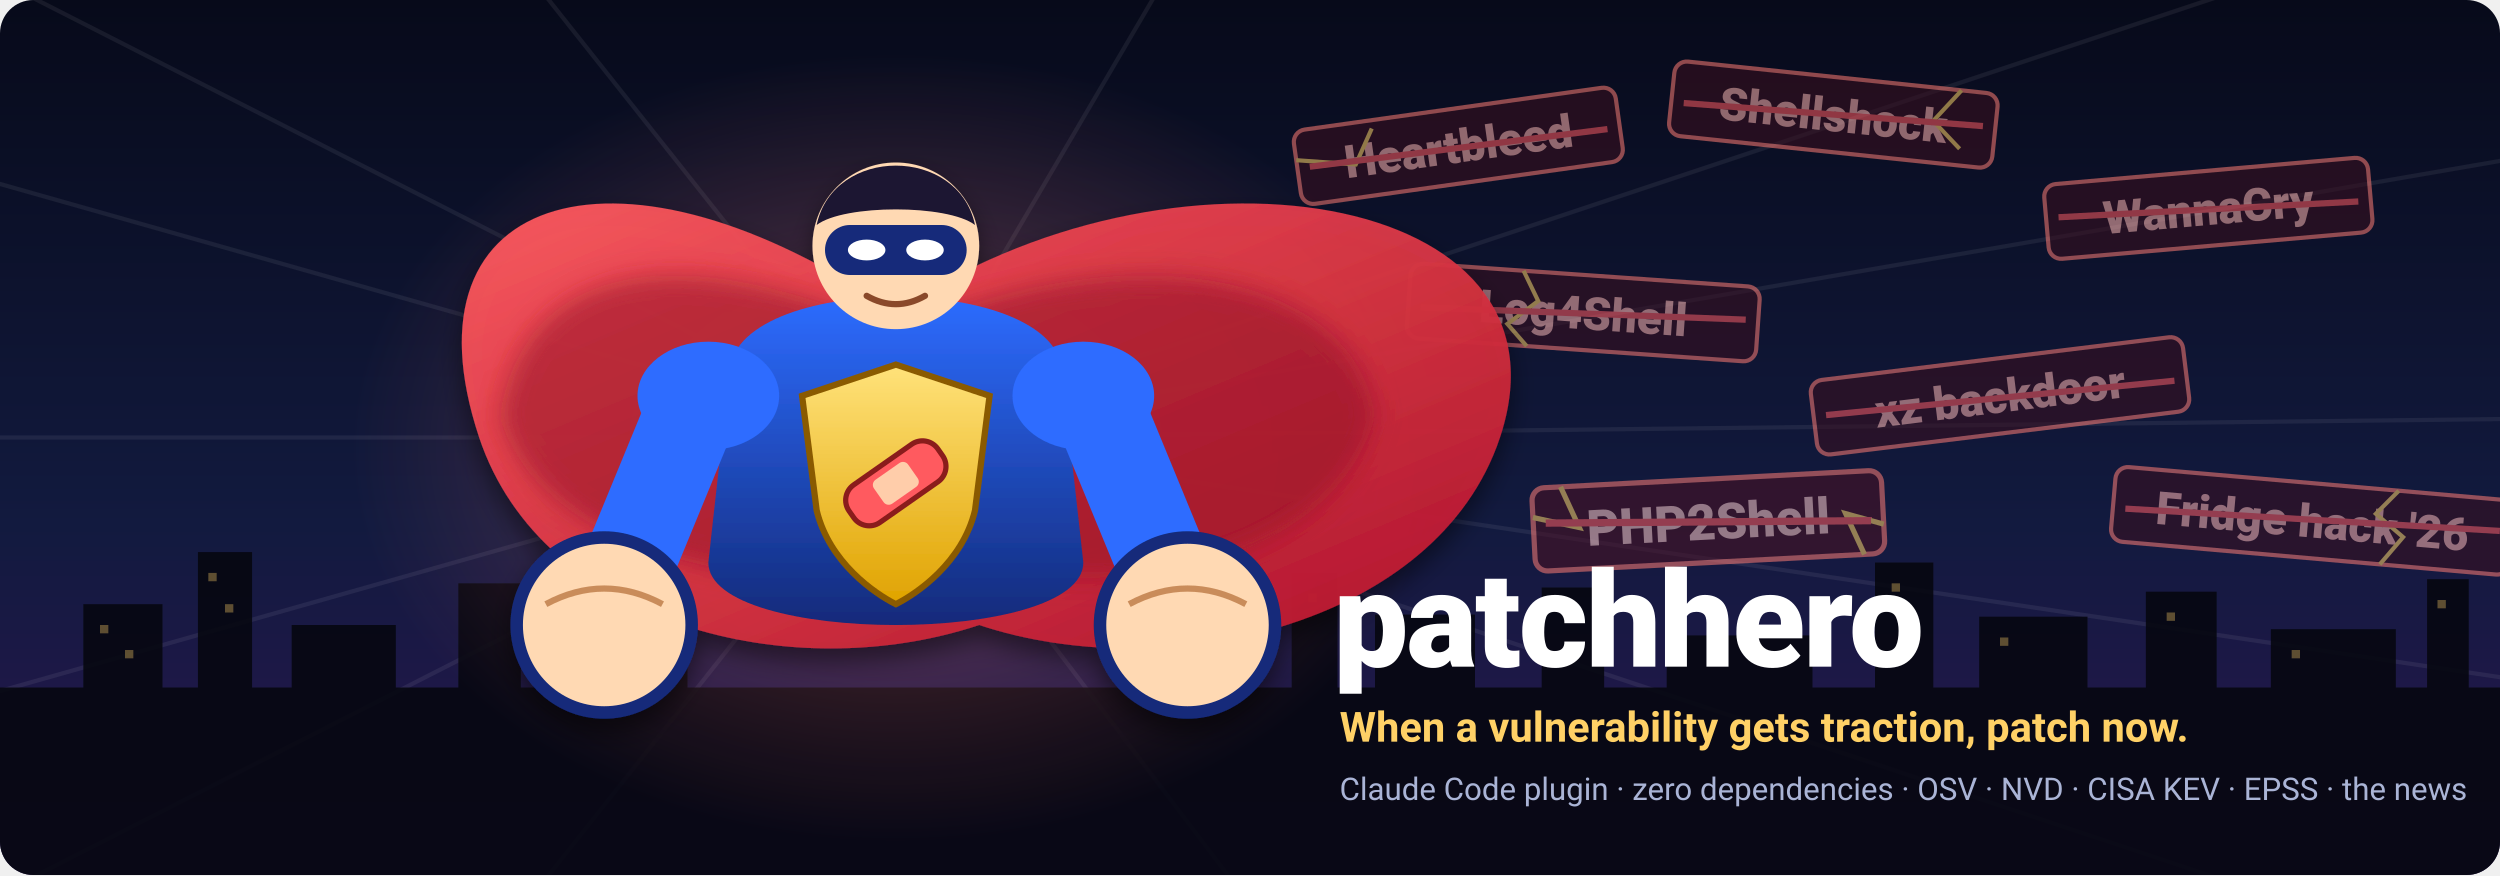
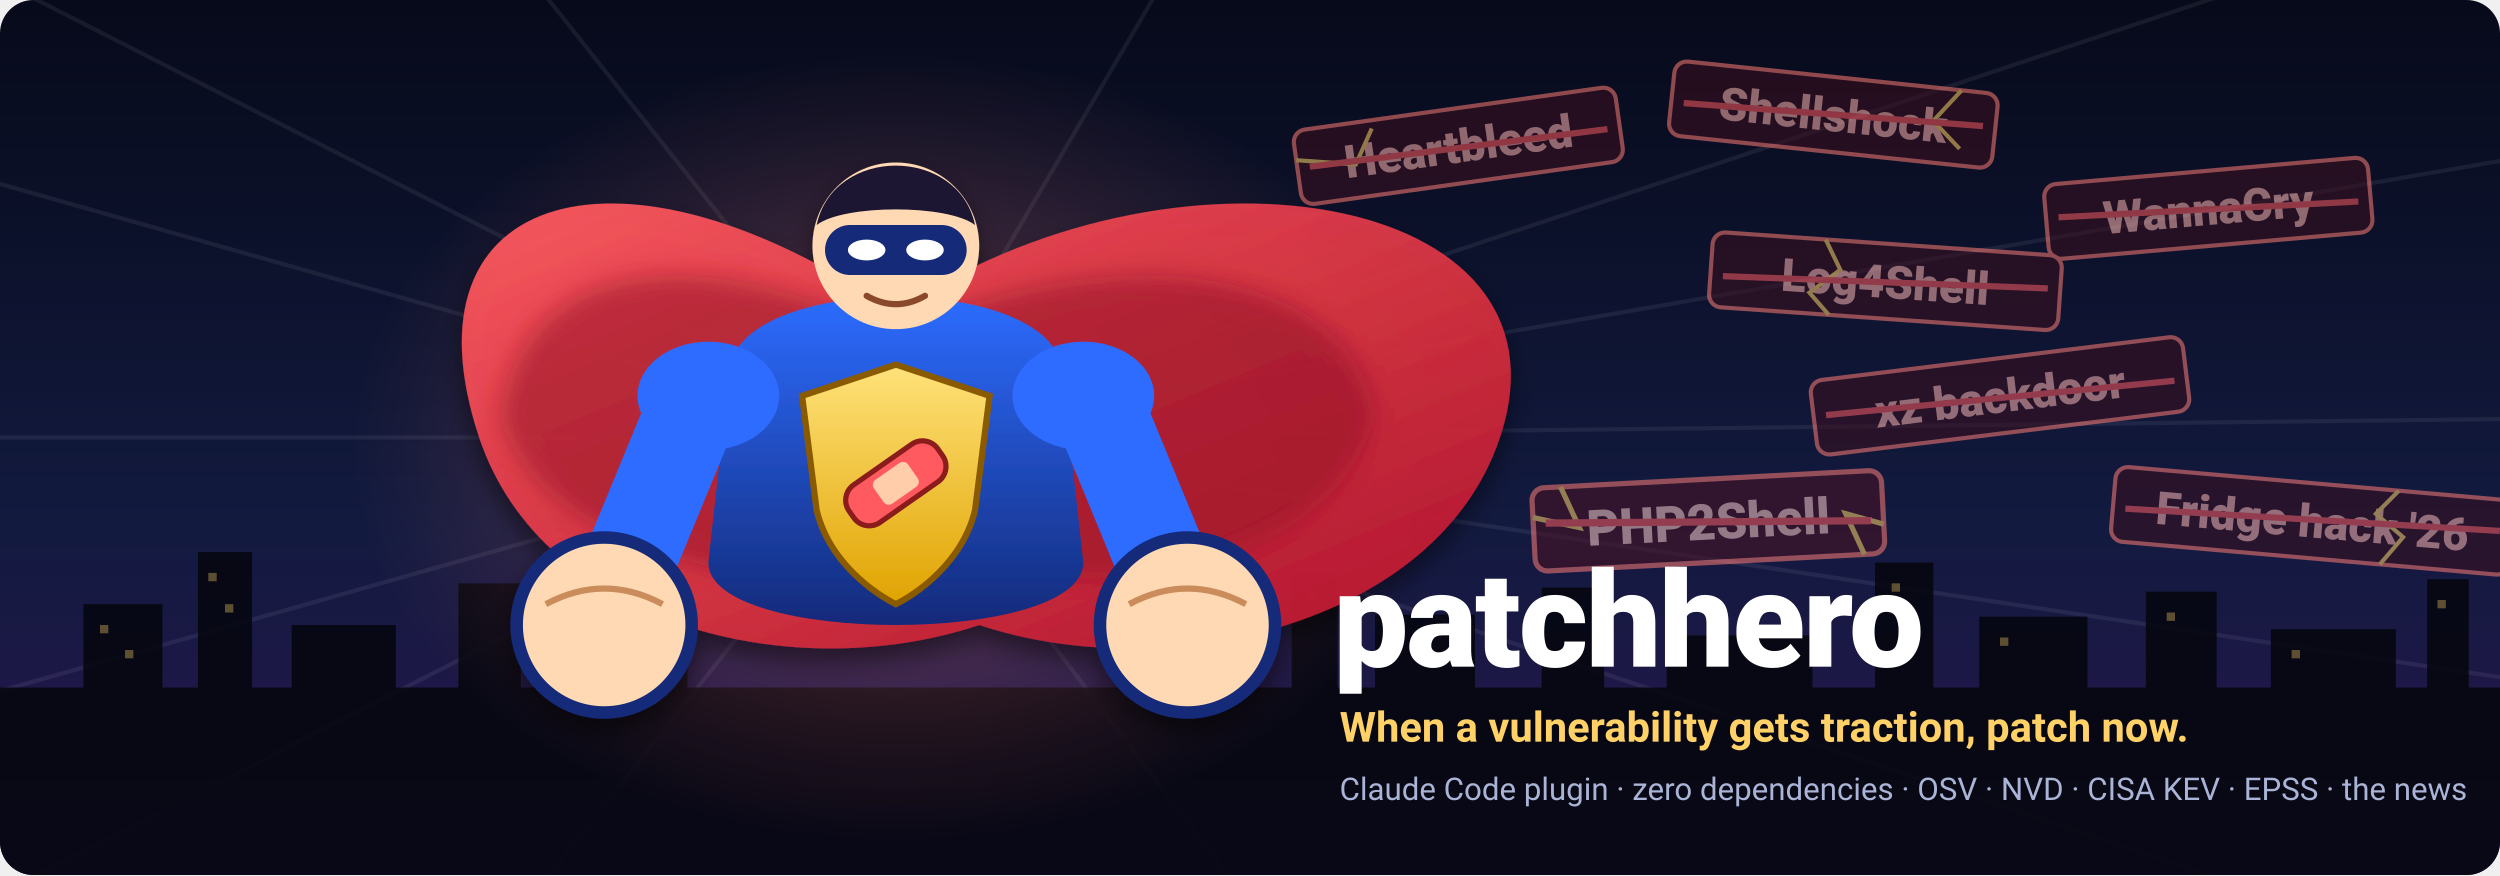
<svg xmlns="http://www.w3.org/2000/svg" width="1200" height="420" viewBox="0 0 1200 420" font-family="ui-sans-serif, -apple-system, 'Segoe UI', Roboto, Helvetica, Arial, sans-serif">
  <defs>
    <linearGradient id="sky" x1="0" y1="0" x2="0" y2="1">
      <stop offset="0" stop-color="#070a1a" />
      <stop offset="0.6" stop-color="#121a3f" />
      <stop offset="1" stop-color="#2a1550" />
    </linearGradient>
    <radialGradient id="glow" cx="0.5" cy="0.5" r="0.5">
      <stop offset="0" stop-color="#ffd166" stop-opacity="0.55" />
      <stop offset="0.5" stop-color="#ff7b72" stop-opacity="0.18" />
      <stop offset="1" stop-color="#ff7b72" stop-opacity="0" />
    </radialGradient>
    <linearGradient id="cape" x1="0" y1="0" x2="1" y2="1">
      <stop offset="0" stop-color="#ff5a5f" />
      <stop offset="1" stop-color="#b3122b" />
    </linearGradient>
    <linearGradient id="suit" x1="0" y1="0" x2="0" y2="1">
      <stop offset="0" stop-color="#2d6cff" />
      <stop offset="1" stop-color="#132a7a" />
    </linearGradient>
    <linearGradient id="gold" x1="0" y1="0" x2="0" y2="1">
      <stop offset="0" stop-color="#ffe27a" />
      <stop offset="1" stop-color="#e0a300" />
    </linearGradient>
    <filter id="soft" x="-20%" y="-20%" width="140%" height="140%">
      <feGaussianBlur stdDeviation="6" />
    </filter>
    <filter id="shadow" x="-20%" y="-20%" width="140%" height="140%">
      <feDropShadow dx="0" dy="6" stdDeviation="6" flood-color="#000" flood-opacity="0.5" />
    </filter>
    <clipPath id="frame">
      <rect width="1200" height="420" rx="16" />
    </clipPath>
  </defs>
  <g clip-path="url(#frame)">
    <rect width="1200" height="420" fill="url(#sky)" />
    <g stroke="#ffffff" stroke-opacity="0.07" stroke-width="2">
      <line x1="430" y1="210" x2="-100" y2="-60" />
      <line x1="430" y1="210" x2="-100" y2="60" />
      <line x1="430" y1="210" x2="-100" y2="210" />
      <line x1="430" y1="210" x2="-100" y2="360" />
      <line x1="430" y1="210" x2="-100" y2="480" />
      <line x1="430" y1="210" x2="200" y2="-80" />
      <line x1="430" y1="210" x2="200" y2="500" />
      <line x1="430" y1="210" x2="1300" y2="-80" />
      <line x1="430" y1="210" x2="1300" y2="60" />
      <line x1="430" y1="210" x2="1300" y2="200" />
      <line x1="430" y1="210" x2="1300" y2="340" />
      <line x1="430" y1="210" x2="1300" y2="500" />
      <line x1="430" y1="210" x2="600" y2="-80" />
      <line x1="430" y1="210" x2="650" y2="500" />
    </g>
    <g fill="#05070f" opacity="0.9">
      <rect x="0" y="330" width="1200" height="90" />
      <rect x="40" y="290" width="38" height="60" />
      <rect x="95" y="265" width="26" height="80" />
      <rect x="140" y="300" width="50" height="50" />
      <rect x="220" y="280" width="30" height="70" />
      <rect x="270" y="310" width="60" height="40" />
      <rect x="560" y="300" width="34" height="50" />
      <rect x="620" y="275" width="22" height="75" />
      <rect x="660" y="295" width="48" height="55" />
      <rect x="740" y="282" width="30" height="68" />
      <rect x="800" y="305" width="70" height="45" />
      <rect x="900" y="270" width="28" height="80" />
      <rect x="950" y="296" width="52" height="54" />
      <rect x="1030" y="284" width="34" height="66" />
      <rect x="1090" y="302" width="60" height="48" />
      <rect x="1165" y="278" width="20" height="72" />
    </g>
    <g fill="#ffd166" opacity="0.35">
      <rect x="48" y="300" width="4" height="4" />
      <rect x="60" y="312" width="4" height="4" />
      <rect x="100" y="275" width="4" height="4" />
      <rect x="108" y="290" width="4" height="4" />
      <rect x="628" y="285" width="4" height="4" />
      <rect x="668" y="305" width="4" height="4" />
      <rect x="908" y="280" width="4" height="4" />
      <rect x="960" y="306" width="4" height="4" />
      <rect x="1040" y="294" width="4" height="4" />
      <rect x="1100" y="312" width="4" height="4" />
      <rect x="1170" y="288" width="4" height="4" />
    </g>
    <g font-weight="800" font-size="22" opacity="0.55">
      <g transform="translate(700 70) rotate(-8)">
        <rect x="-78" y="-18" width="156" height="36" rx="6" fill="#3a0f1d" stroke="#ff7b72" stroke-width="2" />
        <text x="0" y="8" text-anchor="middle" fill="#ffb3ad">Heartbleed</text>
        <path d="M-78 -4 L-50 2 L-40 -14" stroke="#ffd166" stroke-width="2" fill="none" />
        <line x1="-72" y1="0" x2="72" y2="2" stroke="#ff5a5f" stroke-width="3" />
      </g>
      <g transform="translate(880 55) rotate(6)">
        <rect x="-78" y="-18" width="156" height="36" rx="6" fill="#3a0f1d" stroke="#ff7b72" stroke-width="2" />
        <text x="0" y="8" text-anchor="middle" fill="#ffb3ad">Shellshock</text>
        <path d="M60 -18 L48 -2 L62 10" stroke="#ffd166" stroke-width="2" fill="none" />
        <line x1="-72" y1="2" x2="72" y2="-2" stroke="#ff5a5f" stroke-width="3" />
      </g>
      <g transform="translate(1060 100) rotate(-5)">
        <rect x="-78" y="-18" width="156" height="36" rx="6" fill="#3a0f1d" stroke="#ff7b72" stroke-width="2" />
        <text x="0" y="8" text-anchor="middle" fill="#ffb3ad">WannaCry</text>
        <line x1="-72" y1="-2" x2="72" y2="3" stroke="#ff5a5f" stroke-width="3" />
      </g>
-       <g transform="translate(760 150) rotate(4)">
+       <g transform="translate(905 135) rotate(4)">
        <rect x="-84" y="-18" width="168" height="36" rx="6" fill="#3a0f1d" stroke="#ff7b72" stroke-width="2" />
        <text x="0" y="8" text-anchor="middle" fill="#ffb3ad">Log4Shell</text>
        <path d="M-30 -18 L-22 -4 L-36 8 L-26 18" stroke="#ffd166" stroke-width="2" fill="none" />
        <line x1="-78" y1="3" x2="78" y2="-2" stroke="#ff5a5f" stroke-width="3" />
      </g>
      <g transform="translate(960 190) rotate(-7)">
        <rect x="-90" y="-18" width="180" height="36" rx="6" fill="#3a0f1d" stroke="#ff7b72" stroke-width="2" />
        <text x="0" y="8" text-anchor="middle" fill="#ffb3ad">xz backdoor</text>
        <line x1="-84" y1="-1" x2="84" y2="3" stroke="#ff5a5f" stroke-width="3" />
      </g>
      <g transform="translate(1110 250) rotate(5)">
        <rect x="-96" y="-18" width="192" height="36" rx="6" fill="#3a0f1d" stroke="#ff7b72" stroke-width="2" />
        <text x="0" y="8" text-anchor="middle" fill="#ffb3ad">Fridge hack '26</text>
        <path d="M40 -18 L30 -6 L44 4 L34 18" stroke="#ffd166" stroke-width="2" fill="none" />
        <line x1="-90" y1="2" x2="90" y2="-3" stroke="#ff5a5f" stroke-width="3" />
      </g>
      <g transform="translate(820 250) rotate(-3)" opacity="1">
        <rect x="-84" y="-20" width="168" height="40" rx="6" fill="#4a1020" stroke="#ff7b72" stroke-width="2.5" />
        <text x="0" y="9" text-anchor="middle" fill="#ffc7c2" font-size="24">PHP2Shell</text>
        <path d="M-84 -6 L-62 0 L-70 -20" stroke="#ffd166" stroke-width="2.5" fill="none" />
        <path d="M84 6 L66 0 L74 20" stroke="#ffd166" stroke-width="2.5" fill="none" />
        <line x1="-78" y1="-3" x2="78" y2="4" stroke="#ff5a5f" stroke-width="3.5" />
      </g>
    </g>
    <ellipse cx="430" cy="215" rx="260" ry="190" fill="url(#glow)" />
    <g filter="url(#shadow)">
      <path d="M430 150 C 560 60, 760 90, 720 210 C 690 300, 560 330, 470 300 C 380 330, 260 300, 230 210 C 190 90, 300 60, 430 150 Z" fill="url(#cape)" opacity="0.95" />
      <path d="M430 160 C 540 110, 650 130, 660 200 C 640 270, 540 290, 460 270 C 380 290, 260 270, 240 200 C 250 130, 320 110, 430 160 Z" fill="#8e0f24" opacity="0.5" filter="url(#soft)" />
      <path d="M350 180 C 350 130, 510 130, 510 180 L 520 270 C 520 310, 340 310, 340 270 Z" fill="url(#suit)" />
      <ellipse cx="340" cy="190" rx="34" ry="26" fill="#2d6cff" />
      <ellipse cx="520" cy="190" rx="34" ry="26" fill="#2d6cff" />
      <path d="M335 190 L 300 275" stroke="#2d6cff" stroke-width="44" stroke-linecap="round" />
      <path d="M525 190 L 560 275" stroke="#2d6cff" stroke-width="44" stroke-linecap="round" />
      <circle cx="290" cy="300" r="42" fill="#ffd9b3" />
      <circle cx="290" cy="300" r="42" fill="none" stroke="#132a7a" stroke-width="6" />
      <path d="M262 290 Q 290 275 318 290" stroke="#c98c5a" stroke-width="3" fill="none" />
      <circle cx="570" cy="300" r="42" fill="#ffd9b3" />
      <circle cx="570" cy="300" r="42" fill="none" stroke="#132a7a" stroke-width="6" />
      <path d="M542 290 Q 570 275 598 290" stroke="#c98c5a" stroke-width="3" fill="none" />
      <path d="M430 175 L 475 190 L 468 245 C 462 270, 440 285, 430 290 C 420 285, 398 270, 392 245 L 385 190 Z" fill="url(#gold)" stroke="#8a5a00" stroke-width="3" />
      <g transform="translate(430 232) rotate(-35)">
        <rect x="-26" y="-11" width="52" height="22" rx="9" fill="#ff5a5f" stroke="#8a1a1a" stroke-width="2.5" />
        <rect x="-10" y="-7" width="20" height="14" rx="3" fill="#ffd9b3" opacity="0.9" />
      </g>
      <circle cx="430" cy="118" r="40" fill="#ffd9b3" />
      <path d="M392 108 C 400 70, 460 70, 468 108 C 455 98, 405 98, 392 108 Z" fill="#1b1230" />
      <rect x="396" y="108" width="68" height="24" rx="12" fill="#132a7a" />
      <ellipse cx="416" cy="120" rx="9" ry="5" fill="#ffffff" />
      <ellipse cx="444" cy="120" rx="9" ry="5" fill="#ffffff" />
      <path d="M416 142 Q 430 150 444 142" stroke="#8a4a2a" stroke-width="3" fill="none" stroke-linecap="round" />
    </g>
    <text x="640" y="320" font-size="64" font-weight="900" fill="#ffffff" letter-spacing="-1">patchhero</text>
    <text x="643" y="356" font-size="20" font-weight="600" fill="#ffd166">When a vulnerability gets traction, patch now.</text>
    <text x="643" y="384" font-size="15" fill="#aab4d6">Claude Code plugin · zero dependencies · OSV · NVD · CISA KEV · EPSS · the news</text>
  </g>
</svg>
